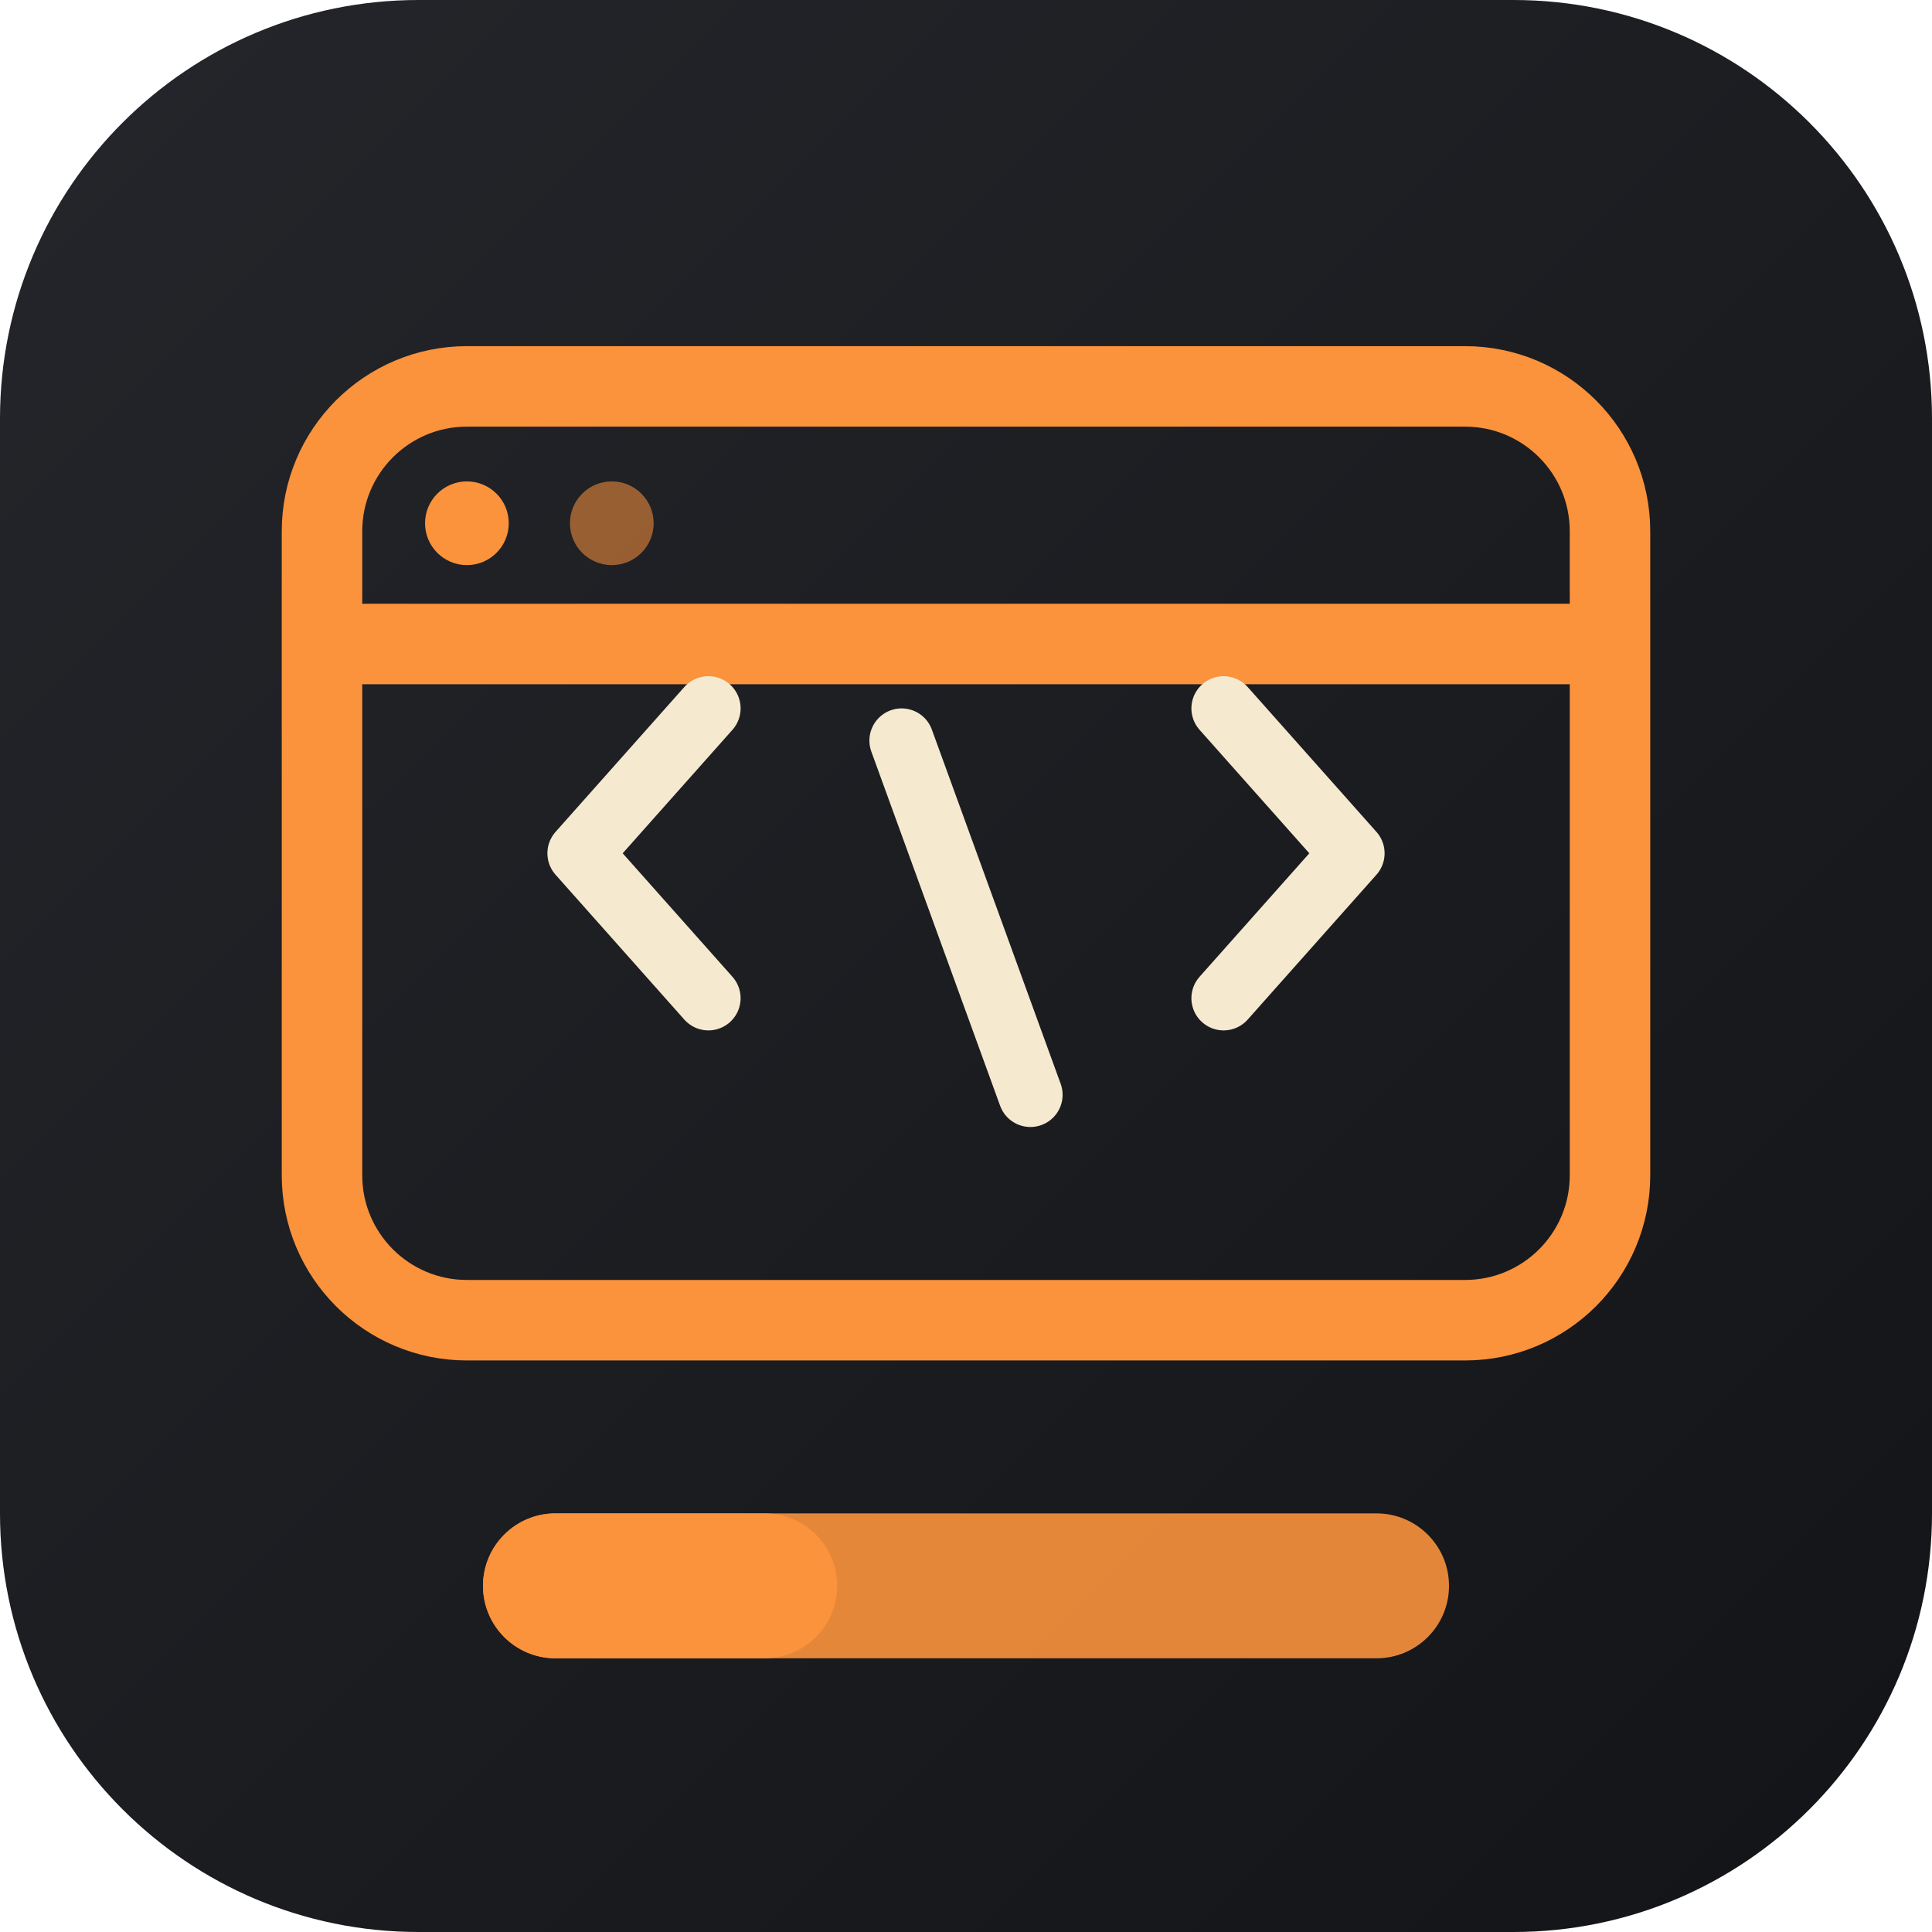
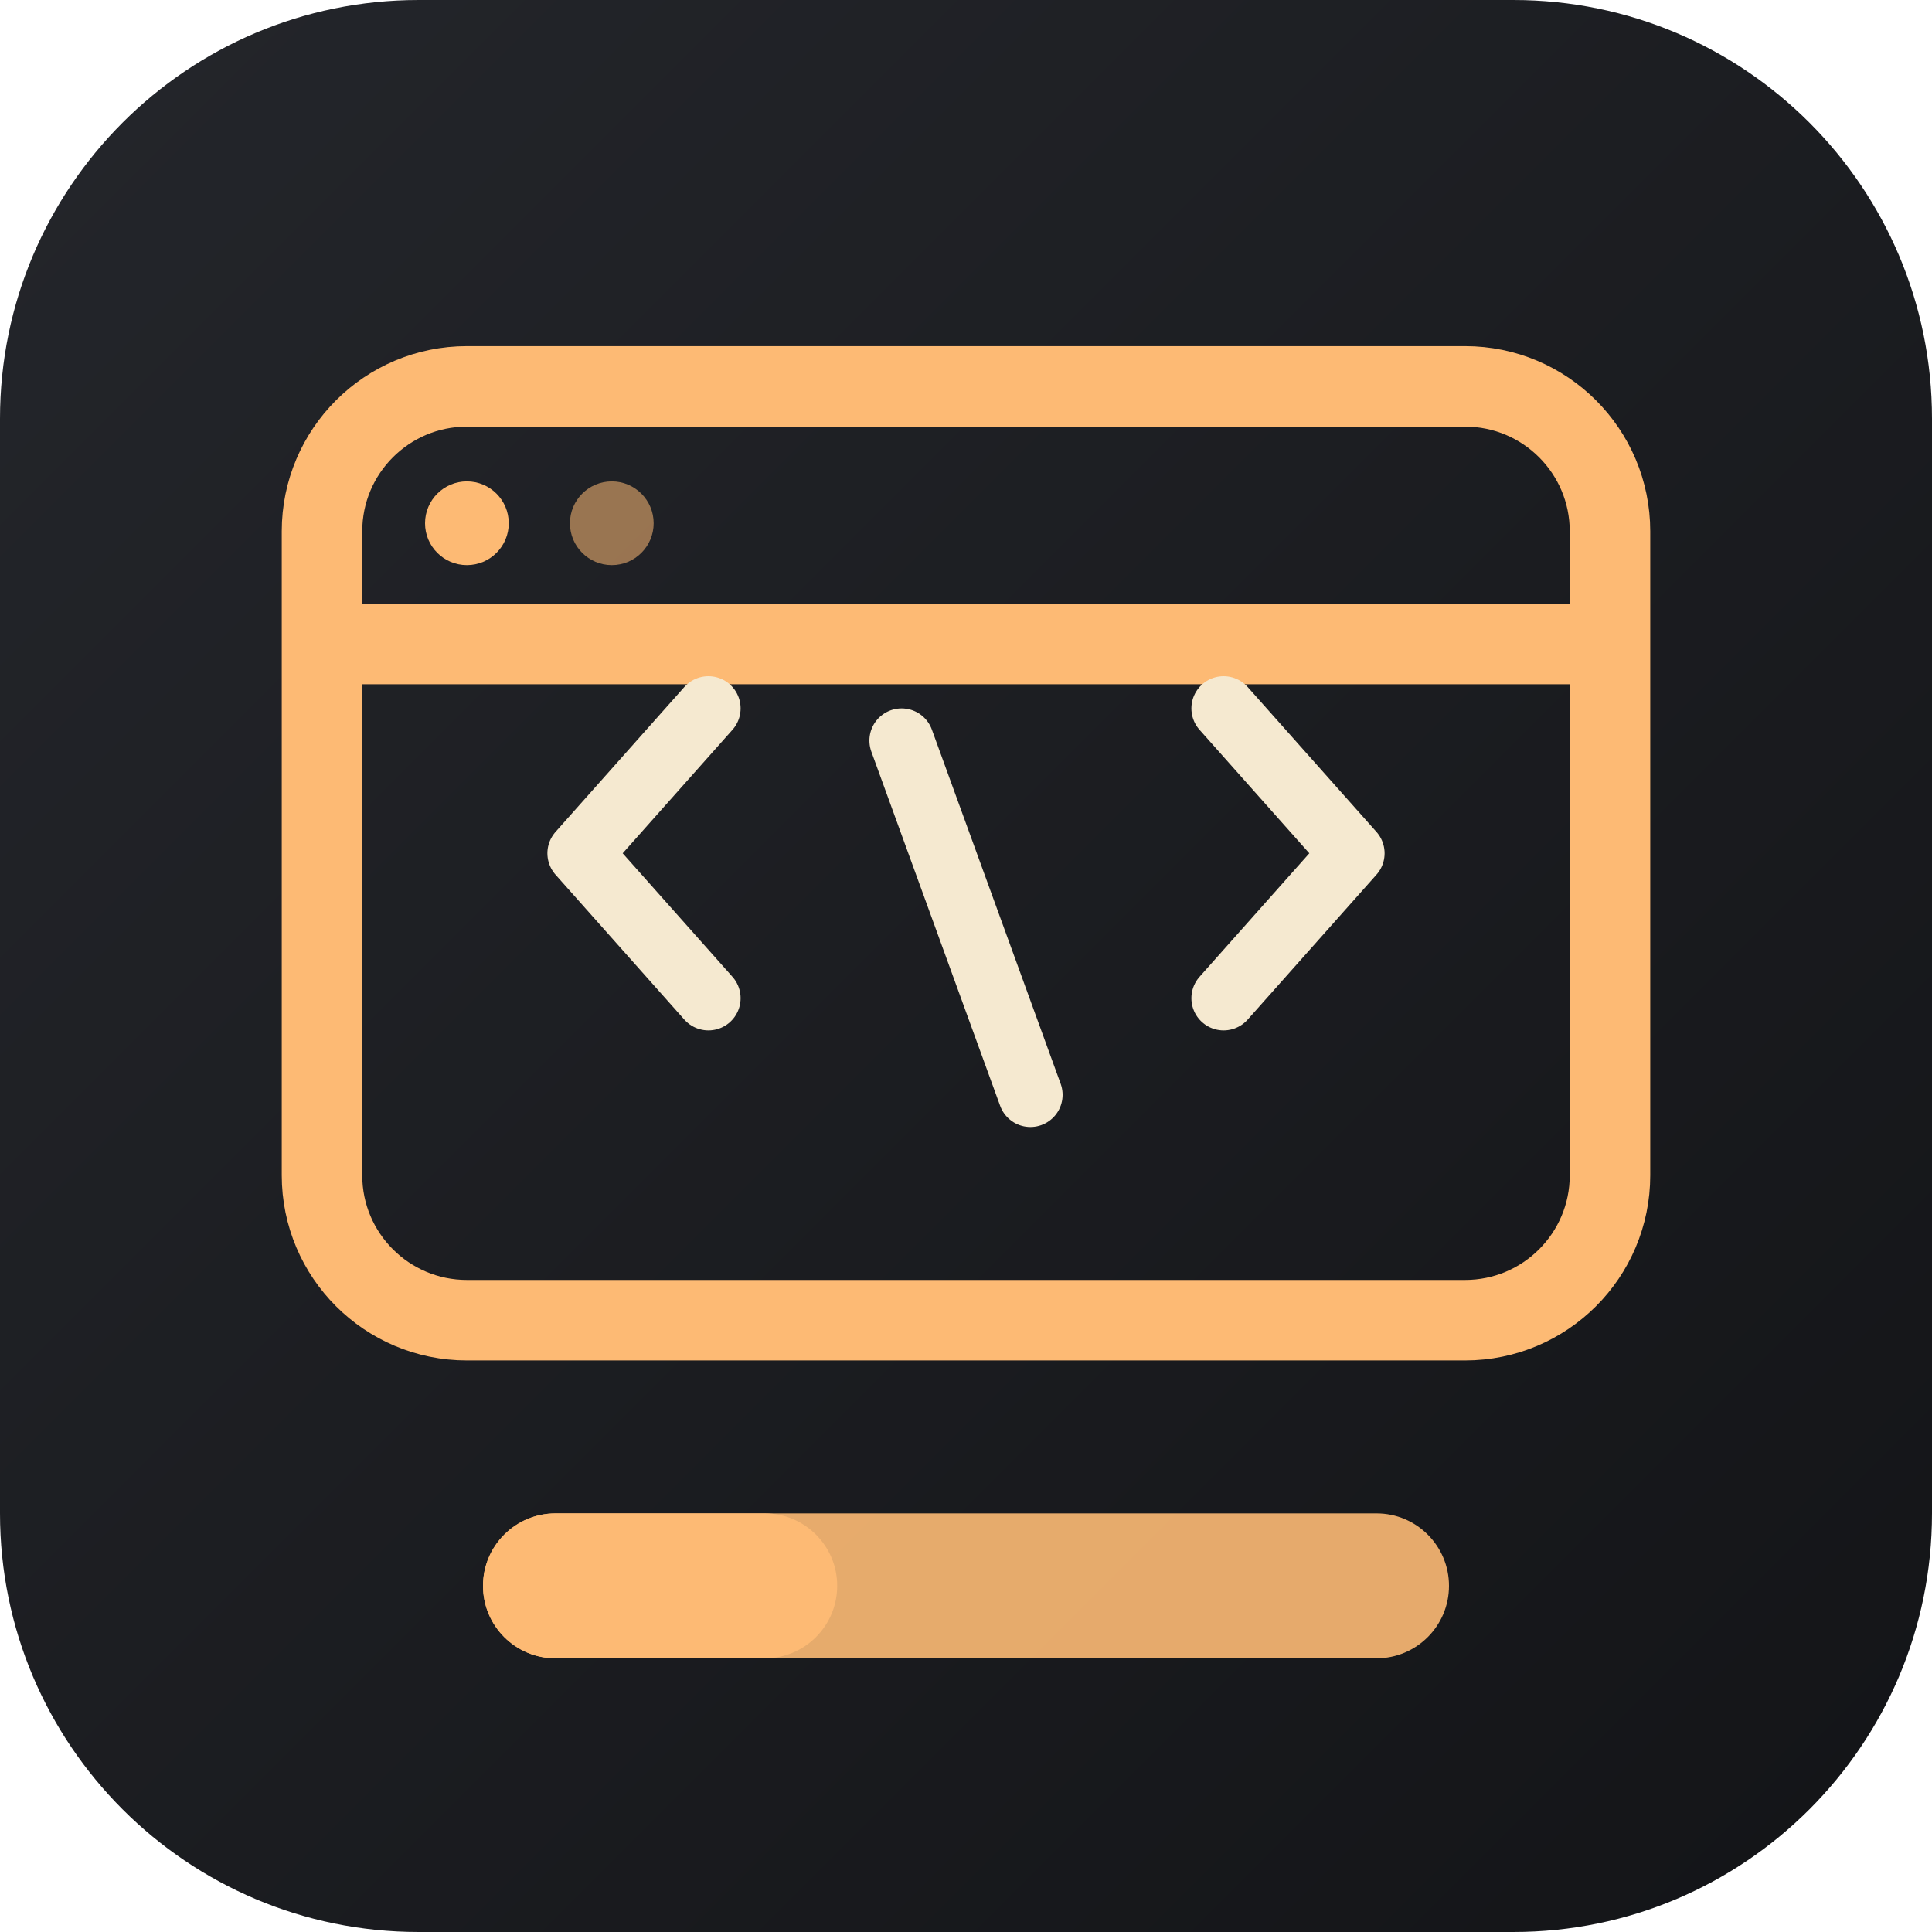
<svg xmlns="http://www.w3.org/2000/svg" viewBox="0 0 120 120">
  <defs>
    <linearGradient id="bg" x1="0" y1="0" x2="1" y2="1">
      <stop offset="0" stop-color="#24262B" />
      <stop offset="1" stop-color="#131417" />
    </linearGradient>
  </defs>
  <rect width="120" height="120" rx="26" fill="url(#bg)" />
-   <rect x="20" y="24" width="80" height="58" rx="9" fill="none" stroke="#FB923C" stroke-width="5" />
-   <path d="M20 40h80" stroke="#FB923C" stroke-width="5" />
-   <circle cx="29" cy="32.5" r="2.6" fill="#FB923C" />
-   <circle cx="38" cy="32.5" r="2.6" fill="#FB923C" opacity="0.55" />
+   <rect x="20" y="24" width="80" height="58" rx="9" fill="none" stroke="#FDBA74" stroke-width="5" />
+   <path d="M20 40h80" stroke="#FDBA74" stroke-width="5" />
+   <circle cx="29" cy="32.5" r="2.6" fill="#FDBA74" />
+   <circle cx="38" cy="32.5" r="2.6" fill="#FDBA74" opacity="0.55" />
  <path d="M44 62l-8-9 8-9" fill="none" stroke="#F5E9D0" stroke-width="4" stroke-linecap="round" stroke-linejoin="round" />
  <path d="M76 62l8-9-8-9" fill="none" stroke="#F5E9D0" stroke-width="4" stroke-linecap="round" stroke-linejoin="round" />
  <path d="M64 68l-8-22" fill="none" stroke="#F5E9D0" stroke-width="4" stroke-linecap="round" />
-   <rect x="30" y="94" width="60" height="9" rx="4.5" fill="#FB923C" opacity="0.9" />
-   <rect x="30" y="94" width="22" height="9" rx="4.5" fill="#FB923C" />
+   <rect x="30" y="94" width="60" height="9" rx="4.5" fill="#FDBA74" opacity="0.9" />
+   <rect x="30" y="94" width="22" height="9" rx="4.5" fill="#FDBA74" />
</svg>
